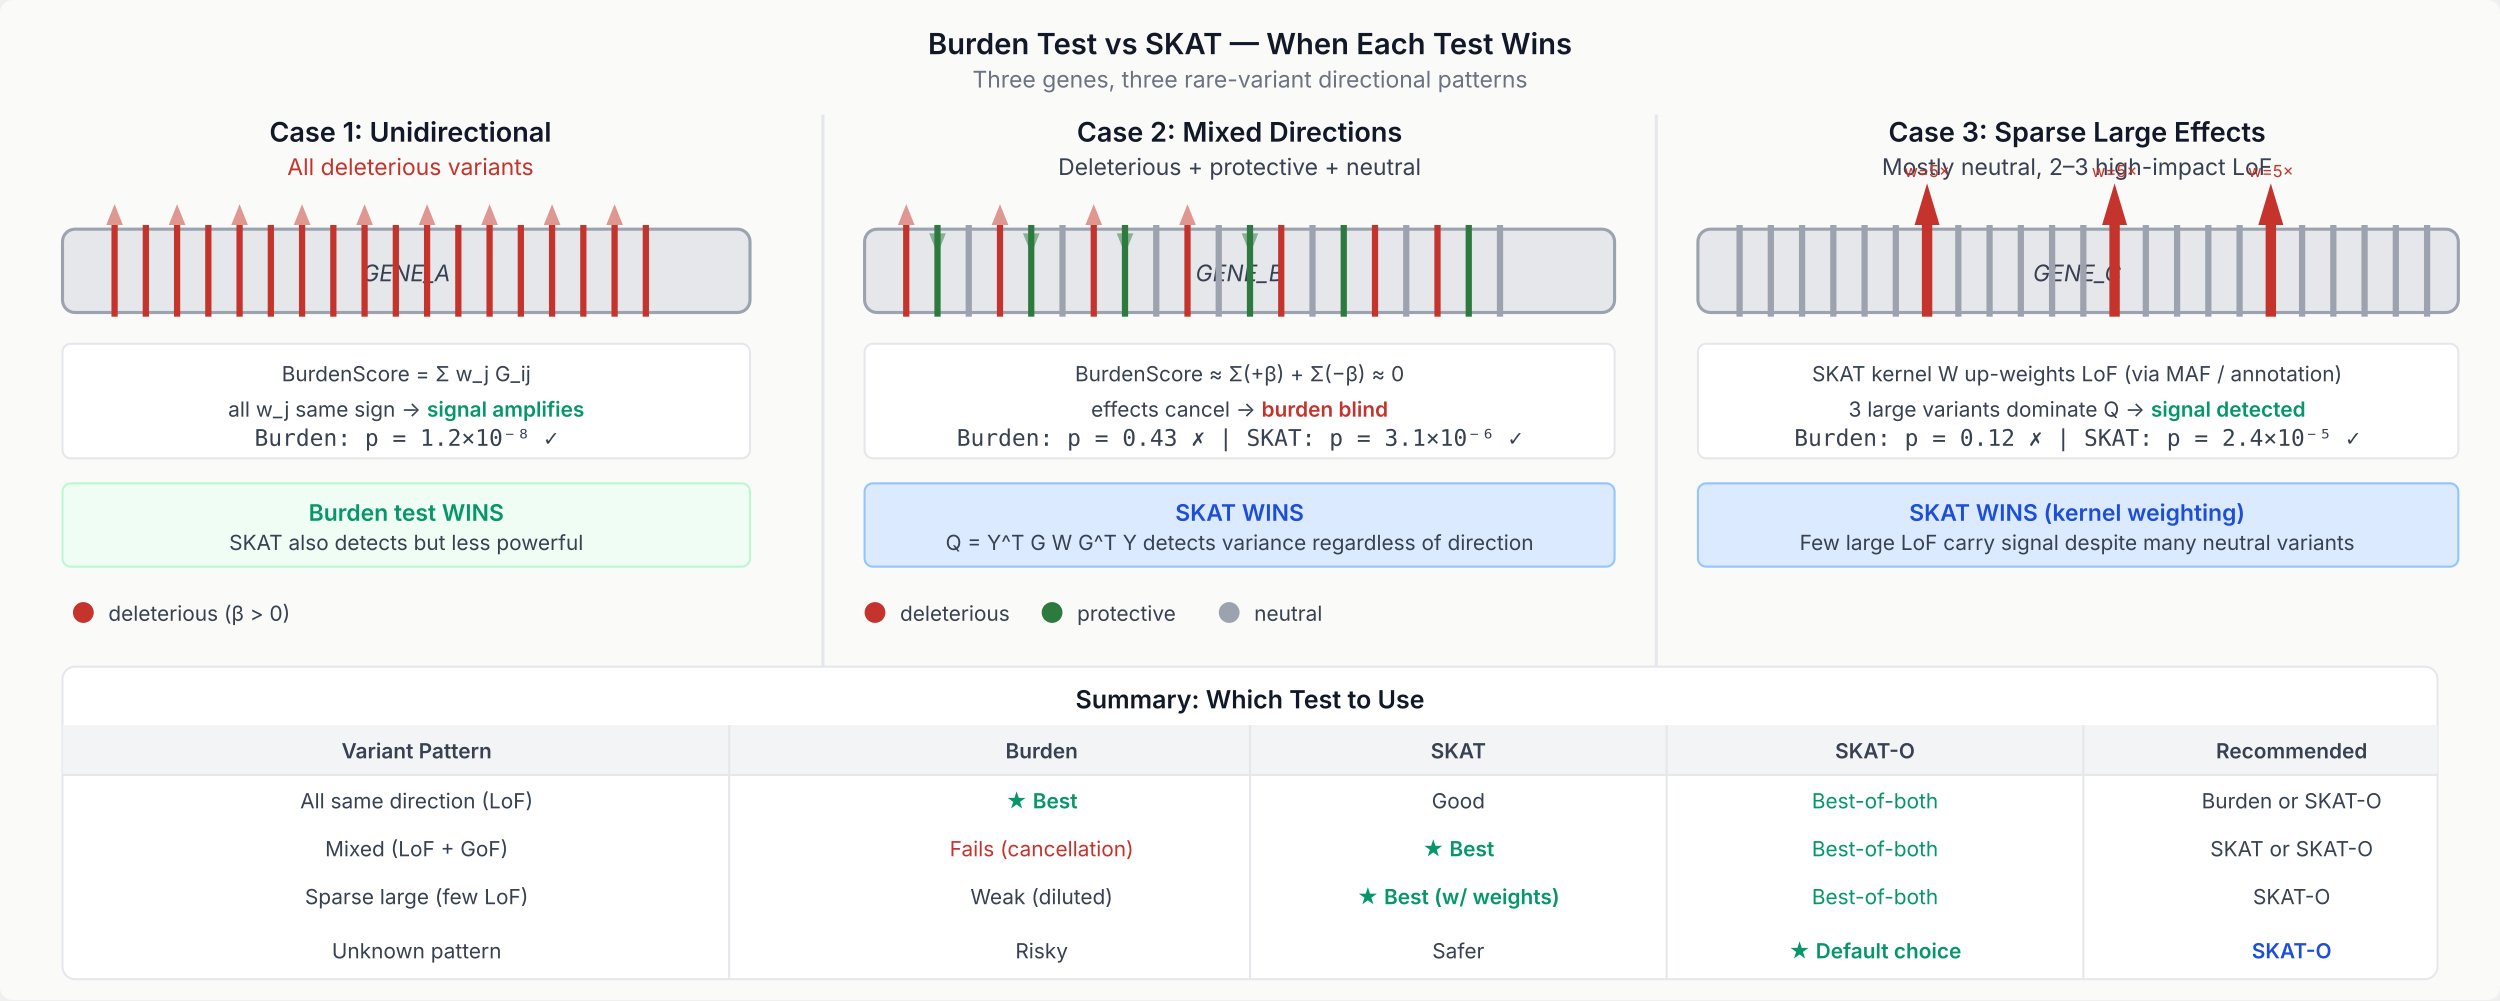
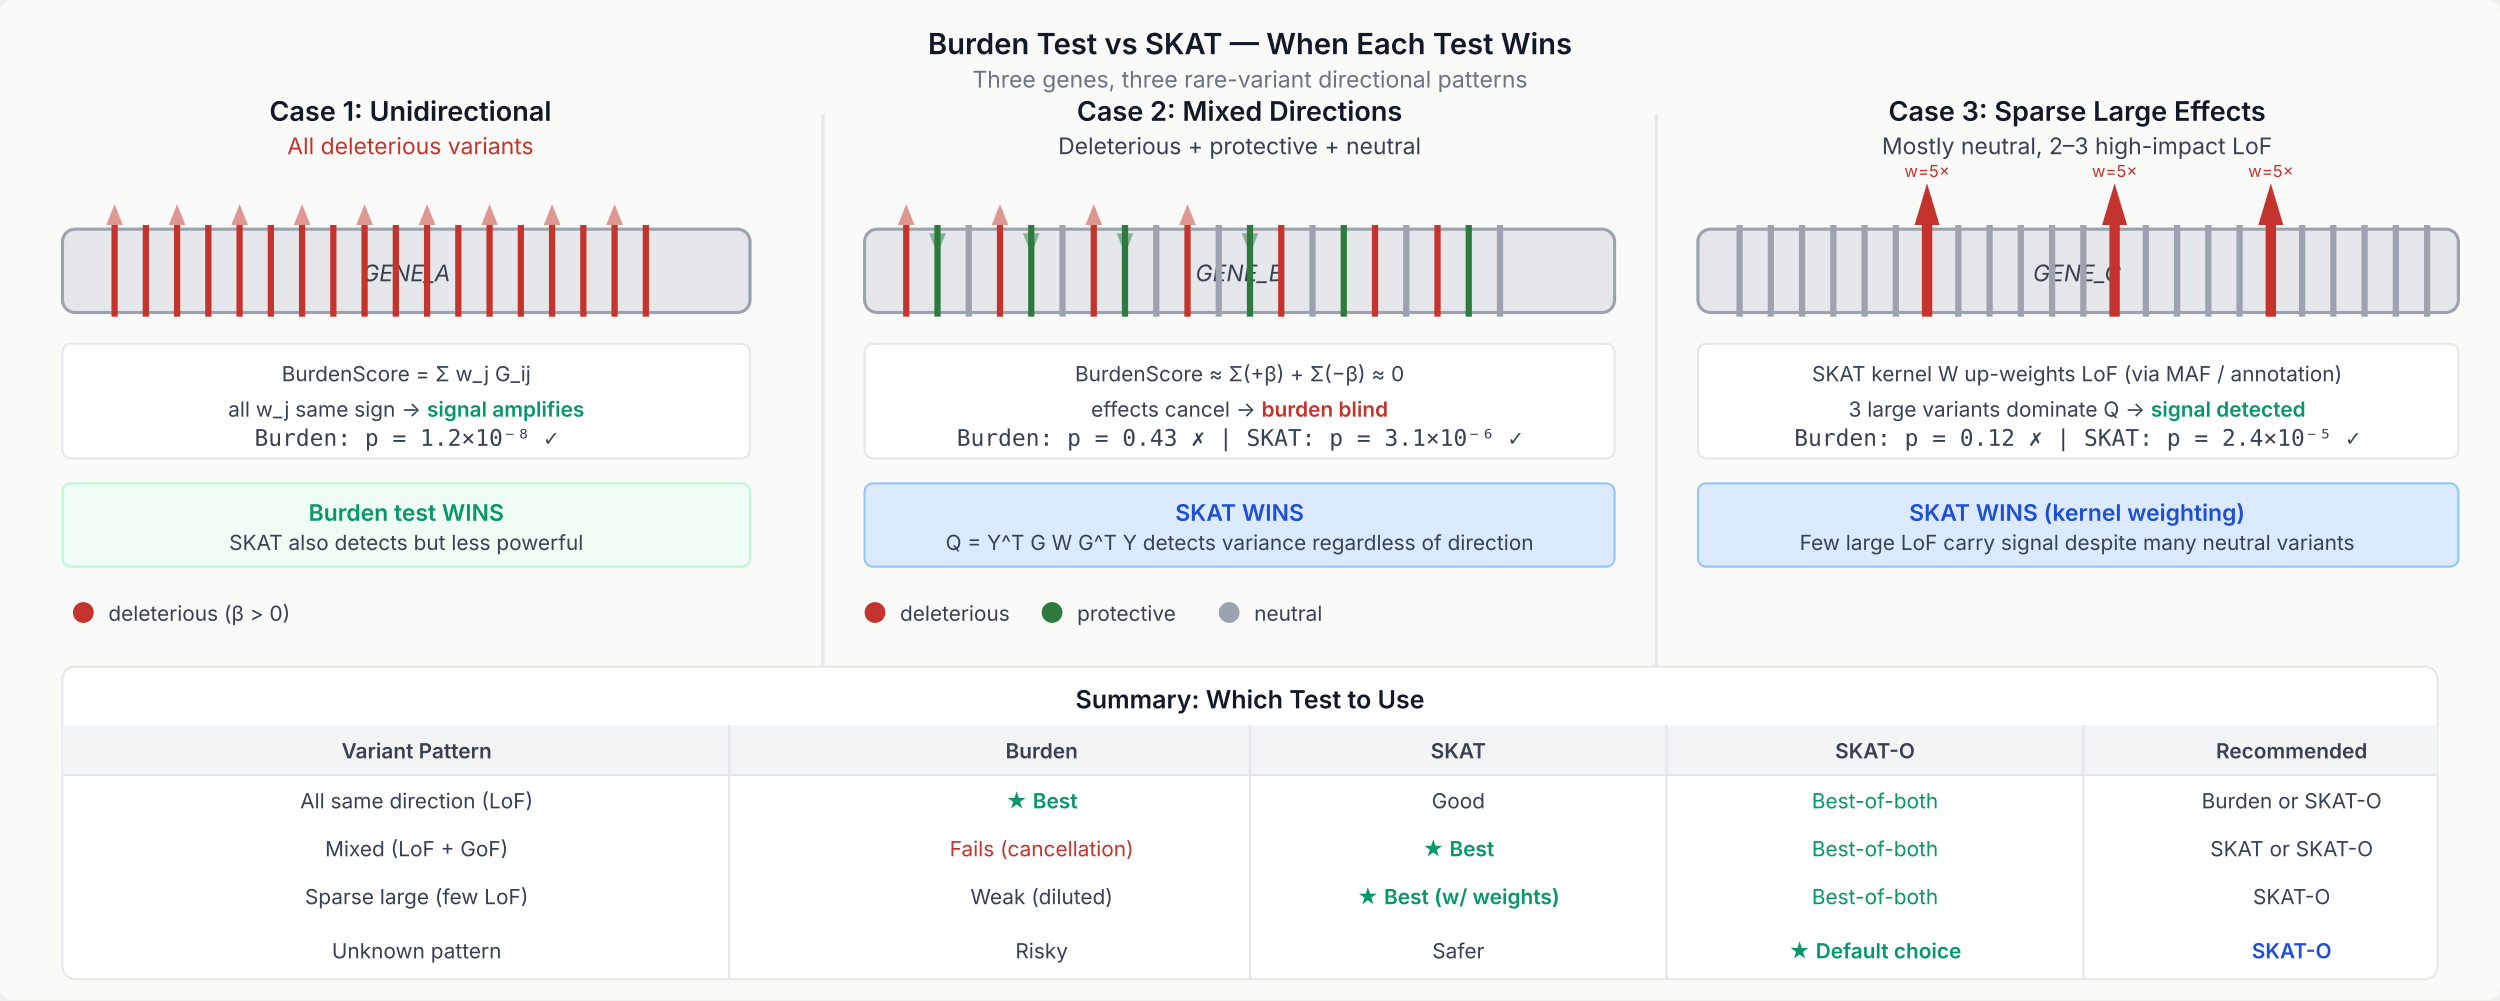
<svg xmlns="http://www.w3.org/2000/svg" viewBox="0 0 1200 480" width="1200" height="480" font-family="Inter, sans-serif">
  <defs>
    <style>
      text { font-family: Inter, sans-serif; }
      .mono { font-family: 'JetBrains Mono', monospace; font-size: 11px; }
    </style>
  </defs>
  <rect width="1200" height="480" fill="#fafaf9" rx="6" />
  <text x="600" y="26" text-anchor="middle" font-size="14" font-weight="600" fill="#111827">Burden Test vs SKAT — When Each Test Wins</text>
  <text x="600" y="42" text-anchor="middle" font-size="11" fill="#6b7280">Three genes, three rare-variant directional patterns</text>
  <line x1="395" y1="55" x2="395" y2="400" stroke="#e5e7eb" stroke-width="1.5" />
  <line x1="795" y1="55" x2="795" y2="400" stroke="#e5e7eb" stroke-width="1.5" />
-   <text x="197" y="68" text-anchor="middle" font-size="13" font-weight="600" fill="#111827">Case 1: Unidirectional</text>
-   <text x="197" y="84" text-anchor="middle" font-size="11" fill="#c4342c">All deleterious variants</text>
+   <text x="197" y="58" text-anchor="middle" font-size="13" font-weight="600" fill="#111827">Case 1: Unidirectional</text>
+   <text x="197" y="74" text-anchor="middle" font-size="11" fill="#c4342c">All deleterious variants</text>
  <rect x="30" y="110" width="330" height="40" rx="6" fill="#e5e7eb" stroke="#9ca3af" stroke-width="1.5" />
  <text x="195" y="135" text-anchor="middle" font-size="11" fill="#374151" font-style="italic">GENE_A</text>
  <g stroke="#c4342c" stroke-width="3">
    <line x1="55" y1="108" x2="55" y2="152" />
    <line x1="70" y1="108" x2="70" y2="152" />
    <line x1="85" y1="108" x2="85" y2="152" />
    <line x1="100" y1="108" x2="100" y2="152" />
    <line x1="115" y1="108" x2="115" y2="152" />
    <line x1="130" y1="108" x2="130" y2="152" />
    <line x1="145" y1="108" x2="145" y2="152" />
    <line x1="160" y1="108" x2="160" y2="152" />
    <line x1="175" y1="108" x2="175" y2="152" />
    <line x1="190" y1="108" x2="190" y2="152" />
    <line x1="205" y1="108" x2="205" y2="152" />
    <line x1="220" y1="108" x2="220" y2="152" />
    <line x1="235" y1="108" x2="235" y2="152" />
    <line x1="250" y1="108" x2="250" y2="152" />
    <line x1="265" y1="108" x2="265" y2="152" />
    <line x1="280" y1="108" x2="280" y2="152" />
    <line x1="295" y1="108" x2="295" y2="152" />
    <line x1="310" y1="108" x2="310" y2="152" />
  </g>
  <g fill="#c4342c" opacity="0.5">
    <polygon points="55,98 51,108 59,108" />
    <polygon points="85,98 81,108 89,108" />
    <polygon points="115,98 111,108 119,108" />
    <polygon points="145,98 141,108 149,108" />
    <polygon points="175,98 171,108 179,108" />
    <polygon points="205,98 201,108 209,108" />
    <polygon points="235,98 231,108 239,108" />
    <polygon points="265,98 261,108 269,108" />
    <polygon points="295,98 291,108 299,108" />
  </g>
  <rect x="30" y="165" width="330" height="55" rx="4" fill="#fff" stroke="#e5e7eb" />
  <text x="195" y="183" text-anchor="middle" font-size="10" fill="#374151">BurdenScore = Σ w_j G_ij</text>
  <text x="195" y="200" text-anchor="middle" font-size="10" fill="#374151">all w_j same sign → <tspan fill="#059669" font-weight="600">signal amplifies</tspan>
  </text>
  <text x="195" y="214" text-anchor="middle" class="mono" fill="#374151">Burden: p = 1.2×10⁻⁸  ✓</text>
  <rect x="30" y="232" width="330" height="40" rx="4" fill="#f0fdf4" stroke="#bbf7d0" />
  <text x="195" y="250" text-anchor="middle" font-size="11" font-weight="600" fill="#059669">Burden test WINS</text>
  <text x="195" y="264" text-anchor="middle" font-size="10" fill="#374151">SKAT also detects but less powerful</text>
  <circle cx="40" cy="294" r="5" fill="#c4342c" />
  <text x="52" y="298" font-size="10" fill="#374151">deleterious (β &gt; 0)</text>
-   <text x="595" y="68" text-anchor="middle" font-size="13" font-weight="600" fill="#111827">Case 2: Mixed Directions</text>
-   <text x="595" y="84" text-anchor="middle" font-size="11" fill="#374151">Deleterious + protective + neutral</text>
+   <text x="595" y="58" text-anchor="middle" font-size="13" font-weight="600" fill="#111827">Case 2: Mixed Directions</text>
+   <text x="595" y="74" text-anchor="middle" font-size="11" fill="#374151">Deleterious + protective + neutral</text>
  <rect x="415" y="110" width="360" height="40" rx="6" fill="#e5e7eb" stroke="#9ca3af" stroke-width="1.5" />
  <text x="595" y="135" text-anchor="middle" font-size="11" fill="#374151" font-style="italic">GENE_B</text>
  <g stroke-width="3">
    <line x1="435" y1="108" x2="435" y2="152" stroke="#c4342c" />
    <line x1="450" y1="108" x2="450" y2="152" stroke="#2d7a3e" />
    <line x1="465" y1="108" x2="465" y2="152" stroke="#9ca3af" />
    <line x1="480" y1="108" x2="480" y2="152" stroke="#c4342c" />
    <line x1="495" y1="108" x2="495" y2="152" stroke="#2d7a3e" />
    <line x1="510" y1="108" x2="510" y2="152" stroke="#9ca3af" />
    <line x1="525" y1="108" x2="525" y2="152" stroke="#c4342c" />
    <line x1="540" y1="108" x2="540" y2="152" stroke="#2d7a3e" />
    <line x1="555" y1="108" x2="555" y2="152" stroke="#9ca3af" />
    <line x1="570" y1="108" x2="570" y2="152" stroke="#c4342c" />
    <line x1="585" y1="108" x2="585" y2="152" stroke="#9ca3af" />
    <line x1="600" y1="108" x2="600" y2="152" stroke="#2d7a3e" />
    <line x1="615" y1="108" x2="615" y2="152" stroke="#c4342c" />
    <line x1="630" y1="108" x2="630" y2="152" stroke="#9ca3af" />
    <line x1="645" y1="108" x2="645" y2="152" stroke="#2d7a3e" />
    <line x1="660" y1="108" x2="660" y2="152" stroke="#c4342c" />
    <line x1="675" y1="108" x2="675" y2="152" stroke="#9ca3af" />
    <line x1="690" y1="108" x2="690" y2="152" stroke="#c4342c" />
    <line x1="705" y1="108" x2="705" y2="152" stroke="#2d7a3e" />
    <line x1="720" y1="108" x2="720" y2="152" stroke="#9ca3af" />
  </g>
  <g opacity="0.5">
    <polygon points="435,98 431,108 439,108" fill="#c4342c" />
    <polygon points="450,122 446,112 454,112" fill="#2d7a3e" />
    <polygon points="480,98 476,108 484,108" fill="#c4342c" />
    <polygon points="495,122 491,112 499,112" fill="#2d7a3e" />
    <polygon points="525,98 521,108 529,108" fill="#c4342c" />
    <polygon points="540,122 536,112 544,112" fill="#2d7a3e" />
    <polygon points="570,98 566,108 574,108" fill="#c4342c" />
    <polygon points="600,122 596,112 604,112" fill="#2d7a3e" />
  </g>
  <rect x="415" y="165" width="360" height="55" rx="4" fill="#fff" stroke="#e5e7eb" />
  <text x="595" y="183" text-anchor="middle" font-size="10" fill="#374151">BurdenScore ≈ Σ(+β) + Σ(−β) ≈ 0</text>
  <text x="595" y="200" text-anchor="middle" font-size="10" fill="#374151">effects cancel → <tspan fill="#c4342c" font-weight="600">burden blind</tspan>
  </text>
  <text x="595" y="214" text-anchor="middle" class="mono" fill="#374151">Burden: p = 0.43  ✗  |  SKAT: p = 3.1×10⁻⁶  ✓</text>
  <rect x="415" y="232" width="360" height="40" rx="4" fill="#dbeafe" stroke="#93c5fd" />
  <text x="595" y="250" text-anchor="middle" font-size="11" font-weight="600" fill="#1d4ed8">SKAT WINS</text>
  <text x="595" y="264" text-anchor="middle" font-size="10" fill="#374151">Q = Y^T G W G^T Y detects variance regardless of direction</text>
  <circle cx="420" cy="294" r="5" fill="#c4342c" />
  <text x="432" y="298" font-size="10" fill="#374151">deleterious</text>
  <circle cx="505" cy="294" r="5" fill="#2d7a3e" />
  <text x="517" y="298" font-size="10" fill="#374151">protective</text>
  <circle cx="590" cy="294" r="5" fill="#9ca3af" />
  <text x="602" y="298" font-size="10" fill="#374151">neutral</text>
-   <text x="997" y="68" text-anchor="middle" font-size="13" font-weight="600" fill="#111827">Case 3: Sparse Large Effects</text>
-   <text x="997" y="84" text-anchor="middle" font-size="11" fill="#374151">Mostly neutral, 2–3 high-impact LoF</text>
+   <text x="997" y="58" text-anchor="middle" font-size="13" font-weight="600" fill="#111827">Case 3: Sparse Large Effects</text>
+   <text x="997" y="74" text-anchor="middle" font-size="11" fill="#374151">Mostly neutral, 2–3 high-impact LoF</text>
  <rect x="815" y="110" width="365" height="40" rx="6" fill="#e5e7eb" stroke="#9ca3af" stroke-width="1.5" />
  <text x="997" y="135" text-anchor="middle" font-size="11" fill="#374151" font-style="italic">GENE_C</text>
  <g stroke-width="3">
    <line x1="835" y1="108" x2="835" y2="152" stroke="#9ca3af" />
    <line x1="850" y1="108" x2="850" y2="152" stroke="#9ca3af" />
    <line x1="865" y1="108" x2="865" y2="152" stroke="#9ca3af" />
    <line x1="880" y1="108" x2="880" y2="152" stroke="#9ca3af" />
    <line x1="895" y1="108" x2="895" y2="152" stroke="#9ca3af" />
    <line x1="910" y1="108" x2="910" y2="152" stroke="#9ca3af" />
    <line x1="925" y1="108" x2="925" y2="152" stroke="#c4342c" stroke-width="5" />
    <line x1="940" y1="108" x2="940" y2="152" stroke="#9ca3af" />
    <line x1="955" y1="108" x2="955" y2="152" stroke="#9ca3af" />
    <line x1="970" y1="108" x2="970" y2="152" stroke="#9ca3af" />
    <line x1="985" y1="108" x2="985" y2="152" stroke="#9ca3af" />
    <line x1="1000" y1="108" x2="1000" y2="152" stroke="#9ca3af" />
    <line x1="1015" y1="108" x2="1015" y2="152" stroke="#c4342c" stroke-width="5" />
    <line x1="1030" y1="108" x2="1030" y2="152" stroke="#9ca3af" />
    <line x1="1045" y1="108" x2="1045" y2="152" stroke="#9ca3af" />
    <line x1="1060" y1="108" x2="1060" y2="152" stroke="#9ca3af" />
    <line x1="1075" y1="108" x2="1075" y2="152" stroke="#9ca3af" />
    <line x1="1090" y1="108" x2="1090" y2="152" stroke="#c4342c" stroke-width="5" />
    <line x1="1105" y1="108" x2="1105" y2="152" stroke="#9ca3af" />
    <line x1="1120" y1="108" x2="1120" y2="152" stroke="#9ca3af" />
    <line x1="1135" y1="108" x2="1135" y2="152" stroke="#9ca3af" />
    <line x1="1150" y1="108" x2="1150" y2="152" stroke="#9ca3af" />
    <line x1="1165" y1="108" x2="1165" y2="152" stroke="#9ca3af" />
  </g>
  <g fill="#c4342c">
    <polygon points="925,88 919,108 931,108" />
    <polygon points="1015,88 1009,108 1021,108" />
    <polygon points="1090,88 1084,108 1096,108" />
  </g>
  <text x="925" y="85" text-anchor="middle" font-size="8" fill="#c4342c">w=5×</text>
  <text x="1015" y="85" text-anchor="middle" font-size="8" fill="#c4342c">w=5×</text>
  <text x="1090" y="85" text-anchor="middle" font-size="8" fill="#c4342c">w=5×</text>
  <rect x="815" y="165" width="365" height="55" rx="4" fill="#fff" stroke="#e5e7eb" />
  <text x="997" y="183" text-anchor="middle" font-size="10" fill="#374151">SKAT kernel W up-weights LoF (via MAF / annotation)</text>
  <text x="997" y="200" text-anchor="middle" font-size="10" fill="#374151">3 large variants dominate Q → <tspan fill="#059669" font-weight="600">signal detected</tspan>
  </text>
  <text x="997" y="214" text-anchor="middle" class="mono" fill="#374151">Burden: p = 0.12  ✗  |  SKAT: p = 2.4×10⁻⁵  ✓</text>
  <rect x="815" y="232" width="365" height="40" rx="4" fill="#dbeafe" stroke="#93c5fd" />
  <text x="997" y="250" text-anchor="middle" font-size="11" font-weight="600" fill="#1d4ed8">SKAT WINS (kernel weighting)</text>
  <text x="997" y="264" text-anchor="middle" font-size="10" fill="#374151">Few large LoF carry signal despite many neutral variants</text>
  <rect x="30" y="320" width="1140" height="150" rx="6" fill="#fff" stroke="#e5e7eb" />
  <text x="600" y="340" text-anchor="middle" font-size="12" font-weight="600" fill="#111827">Summary: Which Test to Use</text>
  <rect x="30" y="348" width="1140" height="24" rx="0" fill="#f3f4f6" />
  <text x="200" y="364" text-anchor="middle" font-size="10" font-weight="600" fill="#374151">Variant Pattern</text>
  <text x="500" y="364" text-anchor="middle" font-size="10" font-weight="600" fill="#374151">Burden</text>
  <text x="700" y="364" text-anchor="middle" font-size="10" font-weight="600" fill="#374151">SKAT</text>
  <text x="900" y="364" text-anchor="middle" font-size="10" font-weight="600" fill="#374151">SKAT-O</text>
  <text x="1100" y="364" text-anchor="middle" font-size="10" font-weight="600" fill="#374151">Recommended</text>
  <line x1="30" y1="372" x2="1170" y2="372" stroke="#e5e7eb" />
  <text x="200" y="388" text-anchor="middle" font-size="10" fill="#374151">All same direction (LoF)</text>
  <text x="500" y="388" text-anchor="middle" font-size="10" fill="#059669" font-weight="600">★ Best</text>
  <text x="700" y="388" text-anchor="middle" font-size="10" fill="#374151">Good</text>
  <text x="900" y="388" text-anchor="middle" font-size="10" fill="#059669">Best-of-both</text>
  <text x="1100" y="388" text-anchor="middle" font-size="10" fill="#374151">Burden or SKAT-O</text>
  <line x1="30" y1="395" x2="1170" y2="395" />
  <text x="200" y="411" text-anchor="middle" font-size="10" fill="#374151">Mixed (LoF + GoF)</text>
  <text x="500" y="411" text-anchor="middle" font-size="10" fill="#c4342c">Fails (cancellation)</text>
  <text x="700" y="411" text-anchor="middle" font-size="10" fill="#059669" font-weight="600">★ Best</text>
  <text x="900" y="411" text-anchor="middle" font-size="10" fill="#059669">Best-of-both</text>
  <text x="1100" y="411" text-anchor="middle" font-size="10" fill="#374151">SKAT or SKAT-O</text>
  <line x1="30" y1="418" x2="1170" y2="418" />
  <text x="200" y="434" text-anchor="middle" font-size="10" fill="#374151">Sparse large (few LoF)</text>
  <text x="500" y="434" text-anchor="middle" font-size="10" fill="#374151">Weak (diluted)</text>
  <text x="700" y="434" text-anchor="middle" font-size="10" fill="#059669" font-weight="600">★ Best (w/ weights)</text>
  <text x="900" y="434" text-anchor="middle" font-size="10" fill="#059669">Best-of-both</text>
  <text x="1100" y="434" text-anchor="middle" font-size="10" fill="#374151">SKAT-O</text>
  <line x1="30" y1="441" x2="1170" y2="441" />
  <text x="200" y="460" text-anchor="middle" font-size="10" fill="#374151">Unknown pattern</text>
  <text x="500" y="460" text-anchor="middle" font-size="10" fill="#374151">Risky</text>
  <text x="700" y="460" text-anchor="middle" font-size="10" fill="#374151">Safer</text>
  <text x="900" y="460" text-anchor="middle" font-size="10" fill="#059669" font-weight="600">★ Default choice</text>
  <text x="1100" y="460" text-anchor="middle" font-size="10" fill="#1d4ed8" font-weight="600">SKAT-O</text>
  <line x1="350" y1="348" x2="350" y2="470" stroke="#e5e7eb" />
  <line x1="600" y1="348" x2="600" y2="470" stroke="#e5e7eb" />
  <line x1="800" y1="348" x2="800" y2="470" stroke="#e5e7eb" />
  <line x1="1000" y1="348" x2="1000" y2="470" stroke="#e5e7eb" />
</svg>
